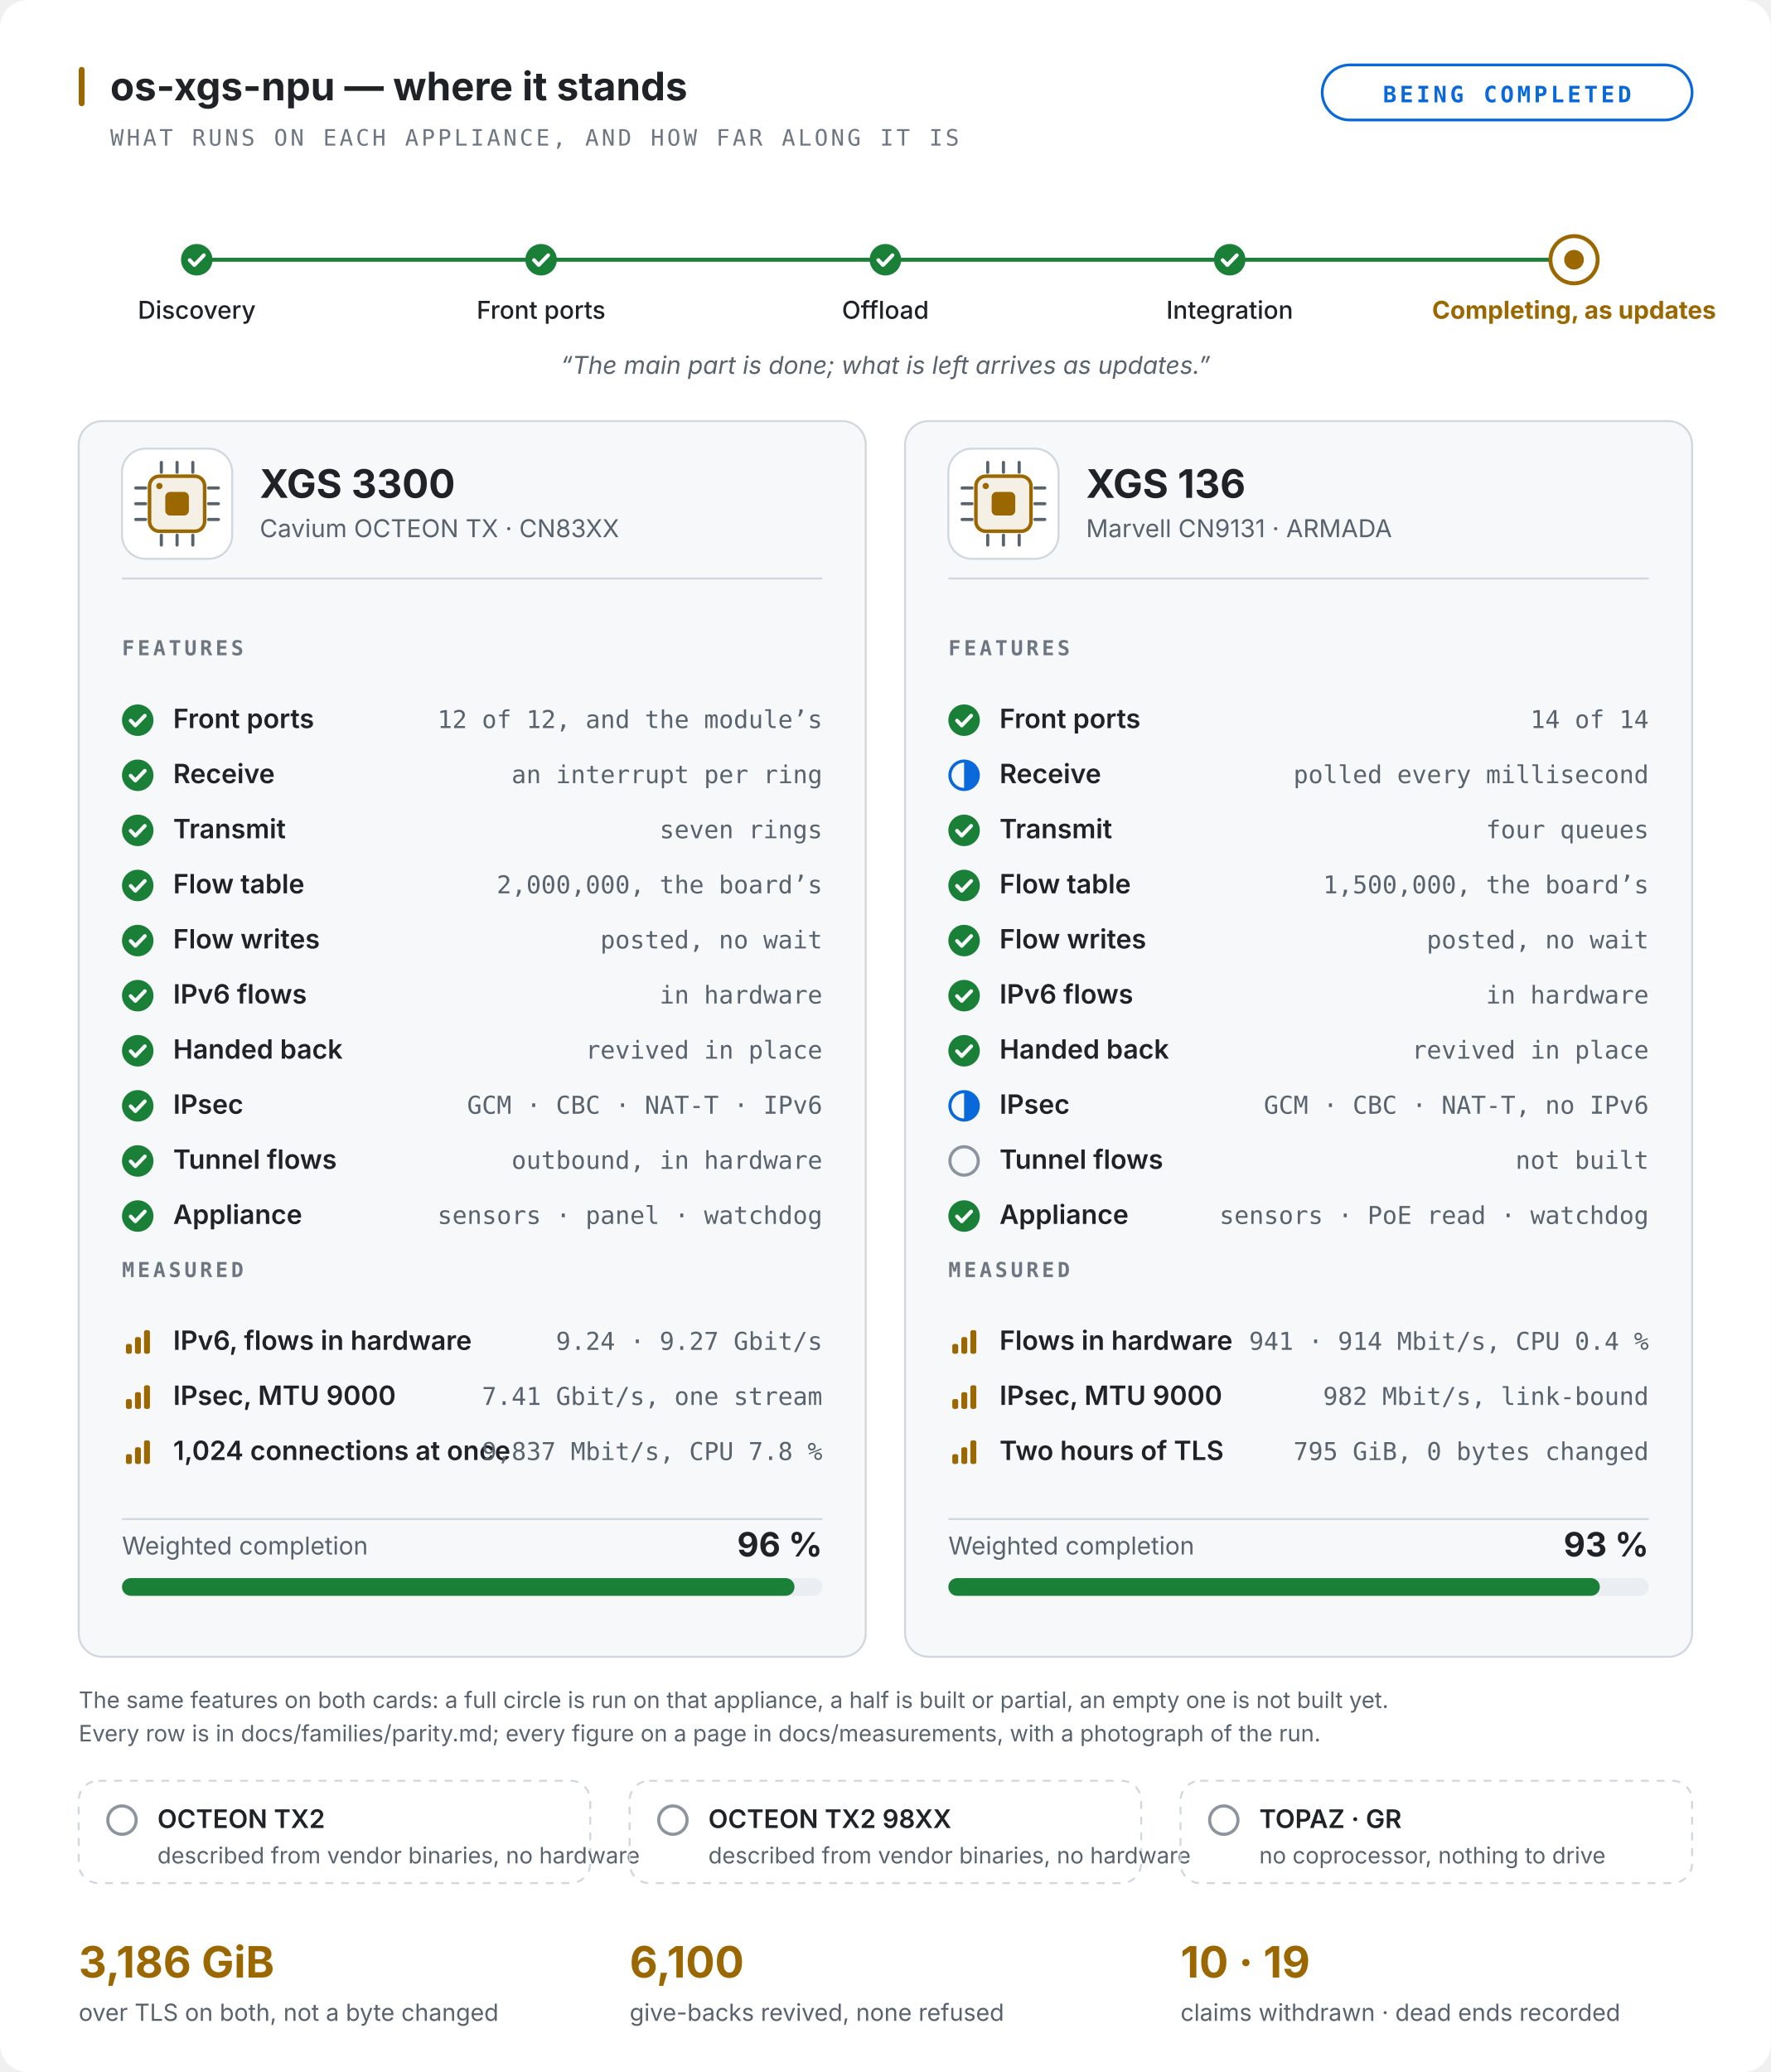
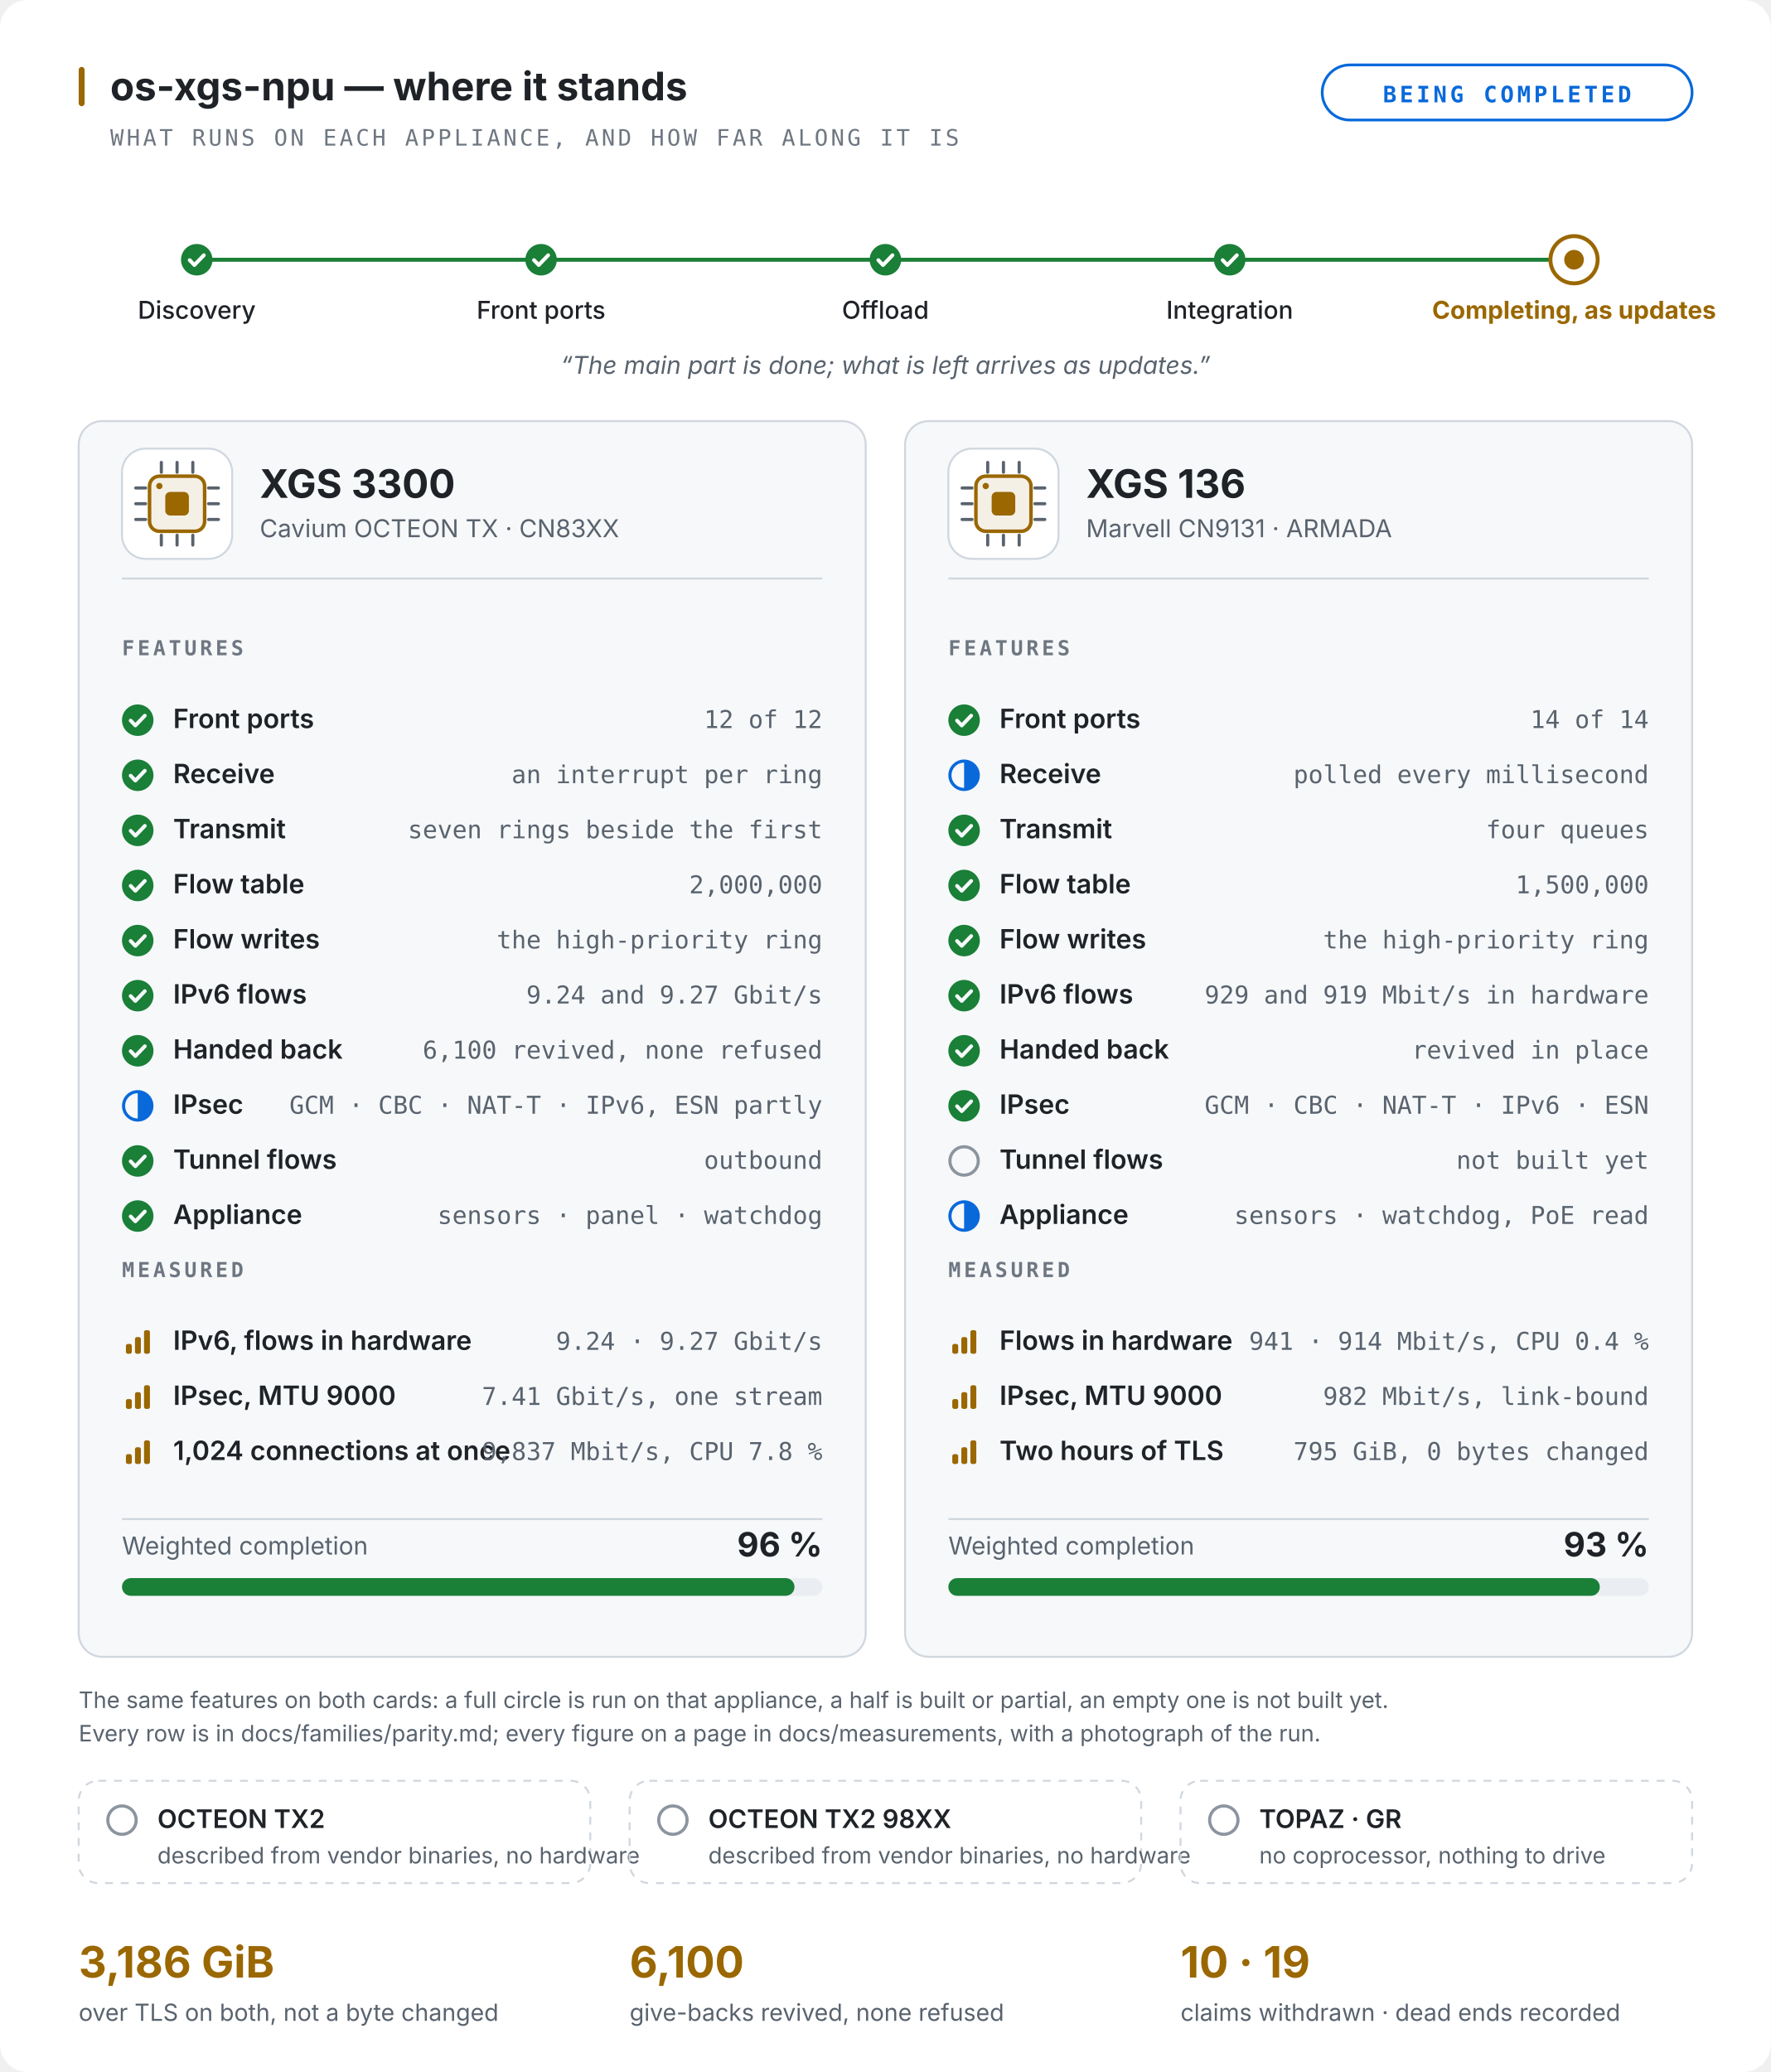
- <svg xmlns="http://www.w3.org/2000/svg" viewBox="0 0 900 1053" width="900" height="1053" role="img" aria-label="os-xgs-npu status. Stage: discovery, front ports, offload and integration done, the work-in-progress notice lifted; what is left being completed as updates. XGS 3300, Cavium OCTEON TX and CN83XX: Front ports: 12 of 12, and the module's; Receive: an interrupt per ring; Transmit: seven rings; Flow table: 2,000,000, the board's; Flow writes: posted, no wait; IPv6 flows: in hardware; Handed back: revived in place; IPsec: GCM and CBC and NAT-T and IPv6; Tunnel flows: outbound, in hardware; Appliance: sensors and panel and watchdog; IPv6, flows in hardware: 9.24 and 9.27 Gbit/s; IPsec, MTU 9000: 7.41 Gbit/s, one stream; 1,024 connections at once: 9,837 Mbit/s, CPU 7.8 %; weighted completion 96 per cent. XGS 136, Marvell CN9131 and ARMADA: Front ports: 14 of 14; Receive: polled every millisecond; Transmit: four queues; Flow table: 1,500,000, the board's; Flow writes: posted, no wait; IPv6 flows: in hardware; Handed back: revived in place; IPsec: GCM and CBC and NAT-T, no IPv6; Tunnel flows: not built; Appliance: sensors and PoE read and watchdog; Flows in hardware: 941 and 914 Mbit/s, CPU 0.4 %; IPsec, MTU 9000: 982 Mbit/s, link-bound; Two hours of TLS: 795 GiB, 0 bytes changed; weighted completion 93 per cent. OCTEON TX2 and TX2 98XX described only; TOPAZ and GR have no coprocessor. 3,186 GiB over TLS on both, not a byte changed; 6,100 give-backs revived, none refused; 10 and 19 claims withdrawn and dead ends recorded.">
+ <svg xmlns="http://www.w3.org/2000/svg" viewBox="0 0 900 1053" width="900" height="1053" role="img" aria-label="os-xgs-npu status. Stage: discovery, front ports, offload and integration done, the work-in-progress notice lifted; what is left being completed as updates. XGS 3300, Cavium OCTEON TX and CN83XX: Front ports: 12 of 12; Receive: an interrupt per ring; Transmit: seven rings beside the first; Flow table: 2,000,000; Flow writes: the high-priority ring; IPv6 flows: 9.24 and 9.27 Gbit/s; Handed back: 6,100 revived, none refused; IPsec: GCM and CBC and NAT-T and IPv6, ESN partly; Tunnel flows: outbound; Appliance: sensors and panel and watchdog; IPv6, flows in hardware: 9.24 and 9.27 Gbit/s; IPsec, MTU 9000: 7.41 Gbit/s, one stream; 1,024 connections at once: 9,837 Mbit/s, CPU 7.8 %; weighted completion 96 per cent. XGS 136, Marvell CN9131 and ARMADA: Front ports: 14 of 14; Receive: polled every millisecond; Transmit: four queues; Flow table: 1,500,000; Flow writes: the high-priority ring; IPv6 flows: 929 and 919 Mbit/s in hardware; Handed back: revived in place; IPsec: GCM and CBC and NAT-T and IPv6 and ESN; Tunnel flows: not built yet; Appliance: sensors and watchdog, PoE read; Flows in hardware: 941 and 914 Mbit/s, CPU 0.4 %; IPsec, MTU 9000: 982 Mbit/s, link-bound; Two hours of TLS: 795 GiB, 0 bytes changed; weighted completion 93 per cent. OCTEON TX2 and TX2 98XX described only; TOPAZ and GR have no coprocessor. 3,186 GiB over TLS on both, not a byte changed; 6,100 give-backs revived, none refused; 10 and 19 claims withdrawn and dead ends recorded.">
  <rect width="900" height="1053" rx="14" fill="#FFFFFF" />
  <rect x="40" y="34" width="3" height="20" rx="1.5" fill="#9A6700" />
  <text x="56" y="51" font-family="ui-sans-serif,-apple-system,Segoe UI,Inter,Helvetica,Arial,sans-serif" font-size="20" font-weight="700" fill="#1F2328" text-anchor="start">os-xgs-npu — where it stands</text>
  <text x="56" y="74" font-family="ui-monospace,SFMono-Regular,Menlo,Consolas,monospace" font-size="11.5" font-weight="400" fill="#6E7781" text-anchor="start" letter-spacing="1.4">WHAT RUNS ON EACH APPLIANCE, AND HOW FAR ALONG IT IS</text>
  <rect x="672" y="33" width="188" height="28" rx="14" fill="none" stroke="#0969DA" stroke-width="1.4" />
  <text x="766" y="52" font-family="ui-monospace,SFMono-Regular,Menlo,Consolas,monospace" font-size="11.5" font-weight="700" fill="#0969DA" text-anchor="middle" letter-spacing="1.6">BEING COMPLETED</text>
  <line x1="100" y1="132" x2="800" y2="132" stroke="#D0D7DE" stroke-width="2" />
  <line x1="100" y1="132" x2="800" y2="132" stroke="#1A7F37" stroke-width="2" />
  <circle cx="100" cy="132" r="8" fill="#1A7F37" />
  <path d="M96.4 132.2 l2.4 2.5 l4.8 -5" fill="none" stroke="#FFFFFF" stroke-width="1.9" stroke-linecap="round" stroke-linejoin="round" />
  <text x="100" y="162" font-family="ui-sans-serif,-apple-system,Segoe UI,Inter,Helvetica,Arial,sans-serif" font-size="12.5" font-weight="500" fill="#1F2328" text-anchor="middle">Discovery</text>
  <circle cx="275" cy="132" r="8" fill="#1A7F37" />
  <path d="M271.4 132.2 l2.4 2.5 l4.8 -5" fill="none" stroke="#FFFFFF" stroke-width="1.9" stroke-linecap="round" stroke-linejoin="round" />
  <text x="275" y="162" font-family="ui-sans-serif,-apple-system,Segoe UI,Inter,Helvetica,Arial,sans-serif" font-size="12.5" font-weight="500" fill="#1F2328" text-anchor="middle">Front ports</text>
  <circle cx="450" cy="132" r="8" fill="#1A7F37" />
  <path d="M446.4 132.2 l2.4 2.5 l4.8 -5" fill="none" stroke="#FFFFFF" stroke-width="1.9" stroke-linecap="round" stroke-linejoin="round" />
  <text x="450" y="162" font-family="ui-sans-serif,-apple-system,Segoe UI,Inter,Helvetica,Arial,sans-serif" font-size="12.5" font-weight="500" fill="#1F2328" text-anchor="middle">Offload</text>
  <circle cx="625" cy="132" r="8" fill="#1A7F37" />
  <path d="M621.4 132.2 l2.4 2.5 l4.8 -5" fill="none" stroke="#FFFFFF" stroke-width="1.9" stroke-linecap="round" stroke-linejoin="round" />
  <text x="625" y="162" font-family="ui-sans-serif,-apple-system,Segoe UI,Inter,Helvetica,Arial,sans-serif" font-size="12.5" font-weight="500" fill="#1F2328" text-anchor="middle">Integration</text>
  <circle cx="800" cy="132" r="12" fill="#FFFFFF" stroke="#9A6700" stroke-width="2" />
  <circle cx="800" cy="132" r="5" fill="#9A6700" />
  <text x="800" y="162" font-family="ui-sans-serif,-apple-system,Segoe UI,Inter,Helvetica,Arial,sans-serif" font-size="12.5" font-weight="700" fill="#9A6700" text-anchor="middle">Completing, as updates</text>
  <text x="450.0" y="190" font-family="ui-sans-serif,-apple-system,Segoe UI,Inter,Helvetica,Arial,sans-serif" font-size="12.5" font-weight="400" fill="#59636E" text-anchor="middle" font-style="italic">“The main part is done; what is left arrives as updates.”</text>
  <rect x="40" y="214" width="400" height="628" rx="12" fill="#F6F8FA" stroke="#D0D7DE" />
  <rect x="62" y="228" width="56" height="56" rx="12" fill="#FFFFFF" stroke="#D0D7DE" />
  <path d="M82.0 240.0 v-5 M82.0 272.0 v5 M74.0 248.0 h-5 M106.0 248.0 h5" stroke="#59636E" stroke-width="1.6" stroke-linecap="round" fill="none" />
  <path d="M90.0 240.0 v-5 M90.0 272.0 v5 M74.0 256.0 h-5 M106.0 256.0 h5" stroke="#59636E" stroke-width="1.6" stroke-linecap="round" fill="none" />
  <path d="M98.0 240.0 v-5 M98.0 272.0 v5 M74.0 264.0 h-5 M106.0 264.0 h5" stroke="#59636E" stroke-width="1.6" stroke-linecap="round" fill="none" />
  <rect x="76.0" y="242.0" width="28" height="28" rx="5" fill="#9A6700" fill-opacity="0.10" stroke="#9A6700" stroke-width="1.8" />
  <rect x="84.0" y="250.0" width="12" height="12" rx="2.5" fill="#9A6700" />
  <circle cx="81.0" cy="247.0" r="1.6" fill="#9A6700" />
  <text x="132" y="253" font-family="ui-sans-serif,-apple-system,Segoe UI,Inter,Helvetica,Arial,sans-serif" font-size="20" font-weight="700" fill="#1F2328" text-anchor="start">XGS 3300</text>
  <text x="132" y="273" font-family="ui-sans-serif,-apple-system,Segoe UI,Inter,Helvetica,Arial,sans-serif" font-size="12.5" font-weight="400" fill="#59636E" text-anchor="start">Cavium OCTEON TX · CN83XX</text>
  <line x1="62" y1="294" x2="418" y2="294" stroke="#D0D7DE" />
  <text x="62" y="333" font-family="ui-monospace,SFMono-Regular,Menlo,Consolas,monospace" font-size="10.5" font-weight="700" fill="#6E7781" text-anchor="start" letter-spacing="1.6">FEATURES</text>
  <circle cx="70" cy="366" r="8" fill="#1A7F37" />
  <path d="M66.4 366.2 l2.4 2.5 l4.8 -5" fill="none" stroke="#F6F8FA" stroke-width="1.9" stroke-linecap="round" stroke-linejoin="round" />
  <text x="88" y="370" font-family="ui-sans-serif,-apple-system,Segoe UI,Inter,Helvetica,Arial,sans-serif" font-size="13.5" font-weight="600" fill="#1F2328" text-anchor="start">Front ports</text>
-   <text x="418" y="370" font-family="ui-monospace,SFMono-Regular,Menlo,Consolas,monospace" font-size="12.5" font-weight="400" fill="#59636E" text-anchor="end">12 of 12, and the module’s</text>
+   <text x="418" y="370" font-family="ui-monospace,SFMono-Regular,Menlo,Consolas,monospace" font-size="12.5" font-weight="400" fill="#59636E" text-anchor="end">12 of 12</text>
  <circle cx="70" cy="394" r="8" fill="#1A7F37" />
  <path d="M66.4 394.2 l2.4 2.5 l4.8 -5" fill="none" stroke="#F6F8FA" stroke-width="1.9" stroke-linecap="round" stroke-linejoin="round" />
  <text x="88" y="398" font-family="ui-sans-serif,-apple-system,Segoe UI,Inter,Helvetica,Arial,sans-serif" font-size="13.5" font-weight="600" fill="#1F2328" text-anchor="start">Receive</text>
  <text x="418" y="398" font-family="ui-monospace,SFMono-Regular,Menlo,Consolas,monospace" font-size="12.5" font-weight="400" fill="#59636E" text-anchor="end">an interrupt per ring</text>
  <circle cx="70" cy="422" r="8" fill="#1A7F37" />
  <path d="M66.4 422.2 l2.4 2.5 l4.8 -5" fill="none" stroke="#F6F8FA" stroke-width="1.9" stroke-linecap="round" stroke-linejoin="round" />
  <text x="88" y="426" font-family="ui-sans-serif,-apple-system,Segoe UI,Inter,Helvetica,Arial,sans-serif" font-size="13.5" font-weight="600" fill="#1F2328" text-anchor="start">Transmit</text>
-   <text x="418" y="426" font-family="ui-monospace,SFMono-Regular,Menlo,Consolas,monospace" font-size="12.5" font-weight="400" fill="#59636E" text-anchor="end">seven rings</text>
+   <text x="418" y="426" font-family="ui-monospace,SFMono-Regular,Menlo,Consolas,monospace" font-size="12.5" font-weight="400" fill="#59636E" text-anchor="end">seven rings beside the first</text>
  <circle cx="70" cy="450" r="8" fill="#1A7F37" />
  <path d="M66.4 450.2 l2.4 2.5 l4.8 -5" fill="none" stroke="#F6F8FA" stroke-width="1.9" stroke-linecap="round" stroke-linejoin="round" />
  <text x="88" y="454" font-family="ui-sans-serif,-apple-system,Segoe UI,Inter,Helvetica,Arial,sans-serif" font-size="13.5" font-weight="600" fill="#1F2328" text-anchor="start">Flow table</text>
-   <text x="418" y="454" font-family="ui-monospace,SFMono-Regular,Menlo,Consolas,monospace" font-size="12.5" font-weight="400" fill="#59636E" text-anchor="end">2,000,000, the board’s</text>
+   <text x="418" y="454" font-family="ui-monospace,SFMono-Regular,Menlo,Consolas,monospace" font-size="12.5" font-weight="400" fill="#59636E" text-anchor="end">2,000,000</text>
  <circle cx="70" cy="478" r="8" fill="#1A7F37" />
  <path d="M66.4 478.2 l2.4 2.5 l4.8 -5" fill="none" stroke="#F6F8FA" stroke-width="1.9" stroke-linecap="round" stroke-linejoin="round" />
  <text x="88" y="482" font-family="ui-sans-serif,-apple-system,Segoe UI,Inter,Helvetica,Arial,sans-serif" font-size="13.5" font-weight="600" fill="#1F2328" text-anchor="start">Flow writes</text>
-   <text x="418" y="482" font-family="ui-monospace,SFMono-Regular,Menlo,Consolas,monospace" font-size="12.5" font-weight="400" fill="#59636E" text-anchor="end">posted, no wait</text>
+   <text x="418" y="482" font-family="ui-monospace,SFMono-Regular,Menlo,Consolas,monospace" font-size="12.5" font-weight="400" fill="#59636E" text-anchor="end">the high-priority ring</text>
  <circle cx="70" cy="506" r="8" fill="#1A7F37" />
  <path d="M66.4 506.2 l2.4 2.5 l4.8 -5" fill="none" stroke="#F6F8FA" stroke-width="1.9" stroke-linecap="round" stroke-linejoin="round" />
  <text x="88" y="510" font-family="ui-sans-serif,-apple-system,Segoe UI,Inter,Helvetica,Arial,sans-serif" font-size="13.5" font-weight="600" fill="#1F2328" text-anchor="start">IPv6 flows</text>
-   <text x="418" y="510" font-family="ui-monospace,SFMono-Regular,Menlo,Consolas,monospace" font-size="12.5" font-weight="400" fill="#59636E" text-anchor="end">in hardware</text>
+   <text x="418" y="510" font-family="ui-monospace,SFMono-Regular,Menlo,Consolas,monospace" font-size="12.5" font-weight="400" fill="#59636E" text-anchor="end">9.24 and 9.27 Gbit/s</text>
  <circle cx="70" cy="534" r="8" fill="#1A7F37" />
  <path d="M66.4 534.2 l2.4 2.5 l4.8 -5" fill="none" stroke="#F6F8FA" stroke-width="1.9" stroke-linecap="round" stroke-linejoin="round" />
  <text x="88" y="538" font-family="ui-sans-serif,-apple-system,Segoe UI,Inter,Helvetica,Arial,sans-serif" font-size="13.5" font-weight="600" fill="#1F2328" text-anchor="start">Handed back</text>
-   <text x="418" y="538" font-family="ui-monospace,SFMono-Regular,Menlo,Consolas,monospace" font-size="12.5" font-weight="400" fill="#59636E" text-anchor="end">revived in place</text>
-   <circle cx="70" cy="562" r="8" fill="#1A7F37" />
-   <path d="M66.4 562.2 l2.4 2.5 l4.8 -5" fill="none" stroke="#F6F8FA" stroke-width="1.9" stroke-linecap="round" stroke-linejoin="round" />
+   <text x="418" y="538" font-family="ui-monospace,SFMono-Regular,Menlo,Consolas,monospace" font-size="12.5" font-weight="400" fill="#59636E" text-anchor="end">6,100 revived, none refused</text>
+   <circle cx="70" cy="562" r="7.2" fill="none" stroke="#0969DA" stroke-width="1.6" />
+   <path d="M70 554.8 A7.2 7.2 0 0 1 70 569.2 Z" fill="#0969DA" />
  <text x="88" y="566" font-family="ui-sans-serif,-apple-system,Segoe UI,Inter,Helvetica,Arial,sans-serif" font-size="13.5" font-weight="600" fill="#1F2328" text-anchor="start">IPsec</text>
-   <text x="418" y="566" font-family="ui-monospace,SFMono-Regular,Menlo,Consolas,monospace" font-size="12.5" font-weight="400" fill="#59636E" text-anchor="end">GCM · CBC · NAT-T · IPv6</text>
+   <text x="418" y="566" font-family="ui-monospace,SFMono-Regular,Menlo,Consolas,monospace" font-size="12.5" font-weight="400" fill="#59636E" text-anchor="end">GCM · CBC · NAT-T · IPv6, ESN partly</text>
  <circle cx="70" cy="590" r="8" fill="#1A7F37" />
  <path d="M66.4 590.2 l2.4 2.5 l4.8 -5" fill="none" stroke="#F6F8FA" stroke-width="1.9" stroke-linecap="round" stroke-linejoin="round" />
  <text x="88" y="594" font-family="ui-sans-serif,-apple-system,Segoe UI,Inter,Helvetica,Arial,sans-serif" font-size="13.5" font-weight="600" fill="#1F2328" text-anchor="start">Tunnel flows</text>
-   <text x="418" y="594" font-family="ui-monospace,SFMono-Regular,Menlo,Consolas,monospace" font-size="12.5" font-weight="400" fill="#59636E" text-anchor="end">outbound, in hardware</text>
+   <text x="418" y="594" font-family="ui-monospace,SFMono-Regular,Menlo,Consolas,monospace" font-size="12.5" font-weight="400" fill="#59636E" text-anchor="end">outbound</text>
  <circle cx="70" cy="618" r="8" fill="#1A7F37" />
  <path d="M66.4 618.2 l2.4 2.5 l4.8 -5" fill="none" stroke="#F6F8FA" stroke-width="1.9" stroke-linecap="round" stroke-linejoin="round" />
  <text x="88" y="622" font-family="ui-sans-serif,-apple-system,Segoe UI,Inter,Helvetica,Arial,sans-serif" font-size="13.5" font-weight="600" fill="#1F2328" text-anchor="start">Appliance</text>
  <text x="418" y="622" font-family="ui-monospace,SFMono-Regular,Menlo,Consolas,monospace" font-size="12.5" font-weight="400" fill="#59636E" text-anchor="end">sensors · panel · watchdog</text>
  <text x="62" y="649" font-family="ui-monospace,SFMono-Regular,Menlo,Consolas,monospace" font-size="10.5" font-weight="700" fill="#6E7781" text-anchor="start" letter-spacing="1.6">MEASURED</text>
  <rect x="64.0" y="683" width="3" height="5" rx="1" fill="#9A6700" />
  <rect x="68.6" y="679.5" width="3" height="8.5" rx="1" fill="#9A6700" />
  <rect x="73.2" y="676" width="3" height="12" rx="1" fill="#9A6700" />
  <text x="88" y="686" font-family="ui-sans-serif,-apple-system,Segoe UI,Inter,Helvetica,Arial,sans-serif" font-size="13.5" font-weight="600" fill="#1F2328" text-anchor="start">IPv6, flows in hardware</text>
  <text x="418" y="686" font-family="ui-monospace,SFMono-Regular,Menlo,Consolas,monospace" font-size="12.5" font-weight="400" fill="#59636E" text-anchor="end">9.24 · 9.27 Gbit/s</text>
  <rect x="64.0" y="711" width="3" height="5" rx="1" fill="#9A6700" />
  <rect x="68.6" y="707.5" width="3" height="8.5" rx="1" fill="#9A6700" />
  <rect x="73.2" y="704" width="3" height="12" rx="1" fill="#9A6700" />
  <text x="88" y="714" font-family="ui-sans-serif,-apple-system,Segoe UI,Inter,Helvetica,Arial,sans-serif" font-size="13.5" font-weight="600" fill="#1F2328" text-anchor="start">IPsec, MTU 9000</text>
  <text x="418" y="714" font-family="ui-monospace,SFMono-Regular,Menlo,Consolas,monospace" font-size="12.5" font-weight="400" fill="#59636E" text-anchor="end">7.41 Gbit/s, one stream</text>
  <rect x="64.0" y="739" width="3" height="5" rx="1" fill="#9A6700" />
  <rect x="68.6" y="735.5" width="3" height="8.5" rx="1" fill="#9A6700" />
  <rect x="73.2" y="732" width="3" height="12" rx="1" fill="#9A6700" />
  <text x="88" y="742" font-family="ui-sans-serif,-apple-system,Segoe UI,Inter,Helvetica,Arial,sans-serif" font-size="13.5" font-weight="600" fill="#1F2328" text-anchor="start">1,024 connections at once</text>
  <text x="418" y="742" font-family="ui-monospace,SFMono-Regular,Menlo,Consolas,monospace" font-size="12.5" font-weight="400" fill="#59636E" text-anchor="end">9,837 Mbit/s, CPU 7.8 %</text>
  <line x1="62" y1="772" x2="418" y2="772" stroke="#D0D7DE" />
  <text x="62" y="790" font-family="ui-sans-serif,-apple-system,Segoe UI,Inter,Helvetica,Arial,sans-serif" font-size="12.5" font-weight="400" fill="#59636E" text-anchor="start">Weighted completion</text>
  <text x="418" y="791" font-family="ui-sans-serif,-apple-system,Segoe UI,Inter,Helvetica,Arial,sans-serif" font-size="17" font-weight="700" fill="#1F2328" text-anchor="end">96 %</text>
  <rect x="62" y="802" width="356" height="9" rx="4.5" fill="#EAEEF2" />
  <rect x="62" y="802" width="341.8" height="9" rx="4.5" fill="#1A7F37" />
  <rect x="460" y="214" width="400" height="628" rx="12" fill="#F6F8FA" stroke="#D0D7DE" />
  <rect x="482" y="228" width="56" height="56" rx="12" fill="#FFFFFF" stroke="#D0D7DE" />
  <path d="M502.0 240.0 v-5 M502.0 272.0 v5 M494.0 248.0 h-5 M526.0 248.0 h5" stroke="#59636E" stroke-width="1.6" stroke-linecap="round" fill="none" />
  <path d="M510.0 240.0 v-5 M510.0 272.0 v5 M494.0 256.0 h-5 M526.0 256.0 h5" stroke="#59636E" stroke-width="1.6" stroke-linecap="round" fill="none" />
  <path d="M518.0 240.0 v-5 M518.0 272.0 v5 M494.0 264.0 h-5 M526.0 264.0 h5" stroke="#59636E" stroke-width="1.6" stroke-linecap="round" fill="none" />
  <rect x="496.0" y="242.0" width="28" height="28" rx="5" fill="#9A6700" fill-opacity="0.10" stroke="#9A6700" stroke-width="1.8" />
  <rect x="504.0" y="250.0" width="12" height="12" rx="2.5" fill="#9A6700" />
  <circle cx="501.0" cy="247.0" r="1.6" fill="#9A6700" />
  <text x="552" y="253" font-family="ui-sans-serif,-apple-system,Segoe UI,Inter,Helvetica,Arial,sans-serif" font-size="20" font-weight="700" fill="#1F2328" text-anchor="start">XGS 136</text>
  <text x="552" y="273" font-family="ui-sans-serif,-apple-system,Segoe UI,Inter,Helvetica,Arial,sans-serif" font-size="12.5" font-weight="400" fill="#59636E" text-anchor="start">Marvell CN9131 · ARMADA</text>
  <line x1="482" y1="294" x2="838" y2="294" stroke="#D0D7DE" />
  <text x="482" y="333" font-family="ui-monospace,SFMono-Regular,Menlo,Consolas,monospace" font-size="10.5" font-weight="700" fill="#6E7781" text-anchor="start" letter-spacing="1.6">FEATURES</text>
  <circle cx="490" cy="366" r="8" fill="#1A7F37" />
  <path d="M486.4 366.2 l2.4 2.5 l4.8 -5" fill="none" stroke="#F6F8FA" stroke-width="1.9" stroke-linecap="round" stroke-linejoin="round" />
  <text x="508" y="370" font-family="ui-sans-serif,-apple-system,Segoe UI,Inter,Helvetica,Arial,sans-serif" font-size="13.5" font-weight="600" fill="#1F2328" text-anchor="start">Front ports</text>
  <text x="838" y="370" font-family="ui-monospace,SFMono-Regular,Menlo,Consolas,monospace" font-size="12.5" font-weight="400" fill="#59636E" text-anchor="end">14 of 14</text>
  <circle cx="490" cy="394" r="7.2" fill="none" stroke="#0969DA" stroke-width="1.6" />
  <path d="M490 386.8 A7.2 7.2 0 0 1 490 401.2 Z" fill="#0969DA" />
  <text x="508" y="398" font-family="ui-sans-serif,-apple-system,Segoe UI,Inter,Helvetica,Arial,sans-serif" font-size="13.5" font-weight="600" fill="#1F2328" text-anchor="start">Receive</text>
  <text x="838" y="398" font-family="ui-monospace,SFMono-Regular,Menlo,Consolas,monospace" font-size="12.5" font-weight="400" fill="#59636E" text-anchor="end">polled every millisecond</text>
  <circle cx="490" cy="422" r="8" fill="#1A7F37" />
  <path d="M486.4 422.2 l2.4 2.5 l4.8 -5" fill="none" stroke="#F6F8FA" stroke-width="1.9" stroke-linecap="round" stroke-linejoin="round" />
  <text x="508" y="426" font-family="ui-sans-serif,-apple-system,Segoe UI,Inter,Helvetica,Arial,sans-serif" font-size="13.5" font-weight="600" fill="#1F2328" text-anchor="start">Transmit</text>
  <text x="838" y="426" font-family="ui-monospace,SFMono-Regular,Menlo,Consolas,monospace" font-size="12.5" font-weight="400" fill="#59636E" text-anchor="end">four queues</text>
  <circle cx="490" cy="450" r="8" fill="#1A7F37" />
  <path d="M486.4 450.2 l2.4 2.5 l4.8 -5" fill="none" stroke="#F6F8FA" stroke-width="1.9" stroke-linecap="round" stroke-linejoin="round" />
  <text x="508" y="454" font-family="ui-sans-serif,-apple-system,Segoe UI,Inter,Helvetica,Arial,sans-serif" font-size="13.5" font-weight="600" fill="#1F2328" text-anchor="start">Flow table</text>
-   <text x="838" y="454" font-family="ui-monospace,SFMono-Regular,Menlo,Consolas,monospace" font-size="12.5" font-weight="400" fill="#59636E" text-anchor="end">1,500,000, the board’s</text>
+   <text x="838" y="454" font-family="ui-monospace,SFMono-Regular,Menlo,Consolas,monospace" font-size="12.5" font-weight="400" fill="#59636E" text-anchor="end">1,500,000</text>
  <circle cx="490" cy="478" r="8" fill="#1A7F37" />
  <path d="M486.4 478.2 l2.4 2.5 l4.8 -5" fill="none" stroke="#F6F8FA" stroke-width="1.9" stroke-linecap="round" stroke-linejoin="round" />
  <text x="508" y="482" font-family="ui-sans-serif,-apple-system,Segoe UI,Inter,Helvetica,Arial,sans-serif" font-size="13.5" font-weight="600" fill="#1F2328" text-anchor="start">Flow writes</text>
-   <text x="838" y="482" font-family="ui-monospace,SFMono-Regular,Menlo,Consolas,monospace" font-size="12.5" font-weight="400" fill="#59636E" text-anchor="end">posted, no wait</text>
+   <text x="838" y="482" font-family="ui-monospace,SFMono-Regular,Menlo,Consolas,monospace" font-size="12.5" font-weight="400" fill="#59636E" text-anchor="end">the high-priority ring</text>
  <circle cx="490" cy="506" r="8" fill="#1A7F37" />
  <path d="M486.4 506.2 l2.4 2.5 l4.8 -5" fill="none" stroke="#F6F8FA" stroke-width="1.9" stroke-linecap="round" stroke-linejoin="round" />
  <text x="508" y="510" font-family="ui-sans-serif,-apple-system,Segoe UI,Inter,Helvetica,Arial,sans-serif" font-size="13.5" font-weight="600" fill="#1F2328" text-anchor="start">IPv6 flows</text>
-   <text x="838" y="510" font-family="ui-monospace,SFMono-Regular,Menlo,Consolas,monospace" font-size="12.5" font-weight="400" fill="#59636E" text-anchor="end">in hardware</text>
+   <text x="838" y="510" font-family="ui-monospace,SFMono-Regular,Menlo,Consolas,monospace" font-size="12.5" font-weight="400" fill="#59636E" text-anchor="end">929 and 919 Mbit/s in hardware</text>
  <circle cx="490" cy="534" r="8" fill="#1A7F37" />
  <path d="M486.4 534.2 l2.4 2.5 l4.8 -5" fill="none" stroke="#F6F8FA" stroke-width="1.9" stroke-linecap="round" stroke-linejoin="round" />
  <text x="508" y="538" font-family="ui-sans-serif,-apple-system,Segoe UI,Inter,Helvetica,Arial,sans-serif" font-size="13.5" font-weight="600" fill="#1F2328" text-anchor="start">Handed back</text>
  <text x="838" y="538" font-family="ui-monospace,SFMono-Regular,Menlo,Consolas,monospace" font-size="12.5" font-weight="400" fill="#59636E" text-anchor="end">revived in place</text>
-   <circle cx="490" cy="562" r="7.2" fill="none" stroke="#0969DA" stroke-width="1.6" />
-   <path d="M490 554.8 A7.2 7.2 0 0 1 490 569.2 Z" fill="#0969DA" />
+   <circle cx="490" cy="562" r="8" fill="#1A7F37" />
+   <path d="M486.4 562.2 l2.4 2.5 l4.8 -5" fill="none" stroke="#F6F8FA" stroke-width="1.9" stroke-linecap="round" stroke-linejoin="round" />
  <text x="508" y="566" font-family="ui-sans-serif,-apple-system,Segoe UI,Inter,Helvetica,Arial,sans-serif" font-size="13.5" font-weight="600" fill="#1F2328" text-anchor="start">IPsec</text>
-   <text x="838" y="566" font-family="ui-monospace,SFMono-Regular,Menlo,Consolas,monospace" font-size="12.5" font-weight="400" fill="#59636E" text-anchor="end">GCM · CBC · NAT-T, no IPv6</text>
+   <text x="838" y="566" font-family="ui-monospace,SFMono-Regular,Menlo,Consolas,monospace" font-size="12.5" font-weight="400" fill="#59636E" text-anchor="end">GCM · CBC · NAT-T · IPv6 · ESN</text>
  <circle cx="490" cy="590" r="7.2" fill="none" stroke="#8C959F" stroke-width="1.6" />
  <text x="508" y="594" font-family="ui-sans-serif,-apple-system,Segoe UI,Inter,Helvetica,Arial,sans-serif" font-size="13.5" font-weight="600" fill="#1F2328" text-anchor="start">Tunnel flows</text>
-   <text x="838" y="594" font-family="ui-monospace,SFMono-Regular,Menlo,Consolas,monospace" font-size="12.5" font-weight="400" fill="#59636E" text-anchor="end">not built</text>
-   <circle cx="490" cy="618" r="8" fill="#1A7F37" />
-   <path d="M486.4 618.2 l2.4 2.5 l4.8 -5" fill="none" stroke="#F6F8FA" stroke-width="1.9" stroke-linecap="round" stroke-linejoin="round" />
+   <text x="838" y="594" font-family="ui-monospace,SFMono-Regular,Menlo,Consolas,monospace" font-size="12.5" font-weight="400" fill="#59636E" text-anchor="end">not built yet</text>
+   <circle cx="490" cy="618" r="7.2" fill="none" stroke="#0969DA" stroke-width="1.6" />
+   <path d="M490 610.8 A7.2 7.2 0 0 1 490 625.2 Z" fill="#0969DA" />
  <text x="508" y="622" font-family="ui-sans-serif,-apple-system,Segoe UI,Inter,Helvetica,Arial,sans-serif" font-size="13.5" font-weight="600" fill="#1F2328" text-anchor="start">Appliance</text>
-   <text x="838" y="622" font-family="ui-monospace,SFMono-Regular,Menlo,Consolas,monospace" font-size="12.5" font-weight="400" fill="#59636E" text-anchor="end">sensors · PoE read · watchdog</text>
+   <text x="838" y="622" font-family="ui-monospace,SFMono-Regular,Menlo,Consolas,monospace" font-size="12.5" font-weight="400" fill="#59636E" text-anchor="end">sensors · watchdog, PoE read</text>
  <text x="482" y="649" font-family="ui-monospace,SFMono-Regular,Menlo,Consolas,monospace" font-size="10.5" font-weight="700" fill="#6E7781" text-anchor="start" letter-spacing="1.6">MEASURED</text>
  <rect x="484.0" y="683" width="3" height="5" rx="1" fill="#9A6700" />
  <rect x="488.6" y="679.5" width="3" height="8.5" rx="1" fill="#9A6700" />
  <rect x="493.2" y="676" width="3" height="12" rx="1" fill="#9A6700" />
  <text x="508" y="686" font-family="ui-sans-serif,-apple-system,Segoe UI,Inter,Helvetica,Arial,sans-serif" font-size="13.5" font-weight="600" fill="#1F2328" text-anchor="start">Flows in hardware</text>
  <text x="838" y="686" font-family="ui-monospace,SFMono-Regular,Menlo,Consolas,monospace" font-size="12.5" font-weight="400" fill="#59636E" text-anchor="end">941 · 914 Mbit/s, CPU 0.4 %</text>
  <rect x="484.0" y="711" width="3" height="5" rx="1" fill="#9A6700" />
  <rect x="488.6" y="707.5" width="3" height="8.5" rx="1" fill="#9A6700" />
  <rect x="493.2" y="704" width="3" height="12" rx="1" fill="#9A6700" />
  <text x="508" y="714" font-family="ui-sans-serif,-apple-system,Segoe UI,Inter,Helvetica,Arial,sans-serif" font-size="13.5" font-weight="600" fill="#1F2328" text-anchor="start">IPsec, MTU 9000</text>
  <text x="838" y="714" font-family="ui-monospace,SFMono-Regular,Menlo,Consolas,monospace" font-size="12.5" font-weight="400" fill="#59636E" text-anchor="end">982 Mbit/s, link-bound</text>
  <rect x="484.0" y="739" width="3" height="5" rx="1" fill="#9A6700" />
  <rect x="488.6" y="735.5" width="3" height="8.5" rx="1" fill="#9A6700" />
  <rect x="493.2" y="732" width="3" height="12" rx="1" fill="#9A6700" />
  <text x="508" y="742" font-family="ui-sans-serif,-apple-system,Segoe UI,Inter,Helvetica,Arial,sans-serif" font-size="13.5" font-weight="600" fill="#1F2328" text-anchor="start">Two hours of TLS</text>
  <text x="838" y="742" font-family="ui-monospace,SFMono-Regular,Menlo,Consolas,monospace" font-size="12.5" font-weight="400" fill="#59636E" text-anchor="end">795 GiB, 0 bytes changed</text>
  <line x1="482" y1="772" x2="838" y2="772" stroke="#D0D7DE" />
  <text x="482" y="790" font-family="ui-sans-serif,-apple-system,Segoe UI,Inter,Helvetica,Arial,sans-serif" font-size="12.5" font-weight="400" fill="#59636E" text-anchor="start">Weighted completion</text>
  <text x="838" y="791" font-family="ui-sans-serif,-apple-system,Segoe UI,Inter,Helvetica,Arial,sans-serif" font-size="17" font-weight="700" fill="#1F2328" text-anchor="end">93 %</text>
  <rect x="482" y="802" width="356" height="9" rx="4.5" fill="#EAEEF2" />
  <rect x="482" y="802" width="331.1" height="9" rx="4.5" fill="#1A7F37" />
  <text x="40" y="868" font-family="ui-sans-serif,-apple-system,Segoe UI,Inter,Helvetica,Arial,sans-serif" font-size="11.5" font-weight="400" fill="#59636E" text-anchor="start">The same features on both cards: a full circle is run on that appliance, a half is built or partial, an empty one is not built yet.</text>
  <text x="40" y="885" font-family="ui-sans-serif,-apple-system,Segoe UI,Inter,Helvetica,Arial,sans-serif" font-size="11.5" font-weight="400" fill="#59636E" text-anchor="start">Every row is in docs/families/parity.md; every figure on a page in docs/measurements, with a photograph of the run.</text>
  <rect x="40" y="905" width="260" height="52" rx="10" fill="none" stroke="#D0D7DE" stroke-dasharray="4 4" />
  <circle cx="62" cy="925" r="7.2" fill="none" stroke="#8C959F" stroke-width="1.6" />
  <text x="80" y="929" font-family="ui-sans-serif,-apple-system,Segoe UI,Inter,Helvetica,Arial,sans-serif" font-size="13" font-weight="600" fill="#1F2328" text-anchor="start">OCTEON TX2</text>
  <text x="80" y="947" font-family="ui-sans-serif,-apple-system,Segoe UI,Inter,Helvetica,Arial,sans-serif" font-size="11.5" font-weight="400" fill="#59636E" text-anchor="start">described from vendor binaries, no hardware</text>
  <rect x="320" y="905" width="260" height="52" rx="10" fill="none" stroke="#D0D7DE" stroke-dasharray="4 4" />
  <circle cx="342" cy="925" r="7.2" fill="none" stroke="#8C959F" stroke-width="1.6" />
  <text x="360" y="929" font-family="ui-sans-serif,-apple-system,Segoe UI,Inter,Helvetica,Arial,sans-serif" font-size="13" font-weight="600" fill="#1F2328" text-anchor="start">OCTEON TX2 98XX</text>
  <text x="360" y="947" font-family="ui-sans-serif,-apple-system,Segoe UI,Inter,Helvetica,Arial,sans-serif" font-size="11.5" font-weight="400" fill="#59636E" text-anchor="start">described from vendor binaries, no hardware</text>
  <rect x="600" y="905" width="260" height="52" rx="10" fill="none" stroke="#D0D7DE" stroke-dasharray="4 4" />
  <circle cx="622" cy="925" r="7.2" fill="none" stroke="#8C959F" stroke-width="1.6" />
  <text x="640" y="929" font-family="ui-sans-serif,-apple-system,Segoe UI,Inter,Helvetica,Arial,sans-serif" font-size="13" font-weight="600" fill="#1F2328" text-anchor="start">TOPAZ · GR</text>
  <text x="640" y="947" font-family="ui-sans-serif,-apple-system,Segoe UI,Inter,Helvetica,Arial,sans-serif" font-size="11.5" font-weight="400" fill="#59636E" text-anchor="start">no coprocessor, nothing to drive</text>
  <text x="40" y="1005" font-family="ui-sans-serif,-apple-system,Segoe UI,Inter,Helvetica,Arial,sans-serif" font-size="22" font-weight="700" fill="#9A6700" text-anchor="start">3,186 GiB</text>
  <text x="40" y="1027" font-family="ui-sans-serif,-apple-system,Segoe UI,Inter,Helvetica,Arial,sans-serif" font-size="12" font-weight="400" fill="#59636E" text-anchor="start">over TLS on both, not a byte changed</text>
  <text x="320" y="1005" font-family="ui-sans-serif,-apple-system,Segoe UI,Inter,Helvetica,Arial,sans-serif" font-size="22" font-weight="700" fill="#9A6700" text-anchor="start">6,100</text>
  <text x="320" y="1027" font-family="ui-sans-serif,-apple-system,Segoe UI,Inter,Helvetica,Arial,sans-serif" font-size="12" font-weight="400" fill="#59636E" text-anchor="start">give-backs revived, none refused</text>
  <text x="600" y="1005" font-family="ui-sans-serif,-apple-system,Segoe UI,Inter,Helvetica,Arial,sans-serif" font-size="22" font-weight="700" fill="#9A6700" text-anchor="start">10 · 19</text>
  <text x="600" y="1027" font-family="ui-sans-serif,-apple-system,Segoe UI,Inter,Helvetica,Arial,sans-serif" font-size="12" font-weight="400" fill="#59636E" text-anchor="start">claims withdrawn · dead ends recorded</text>
</svg>
